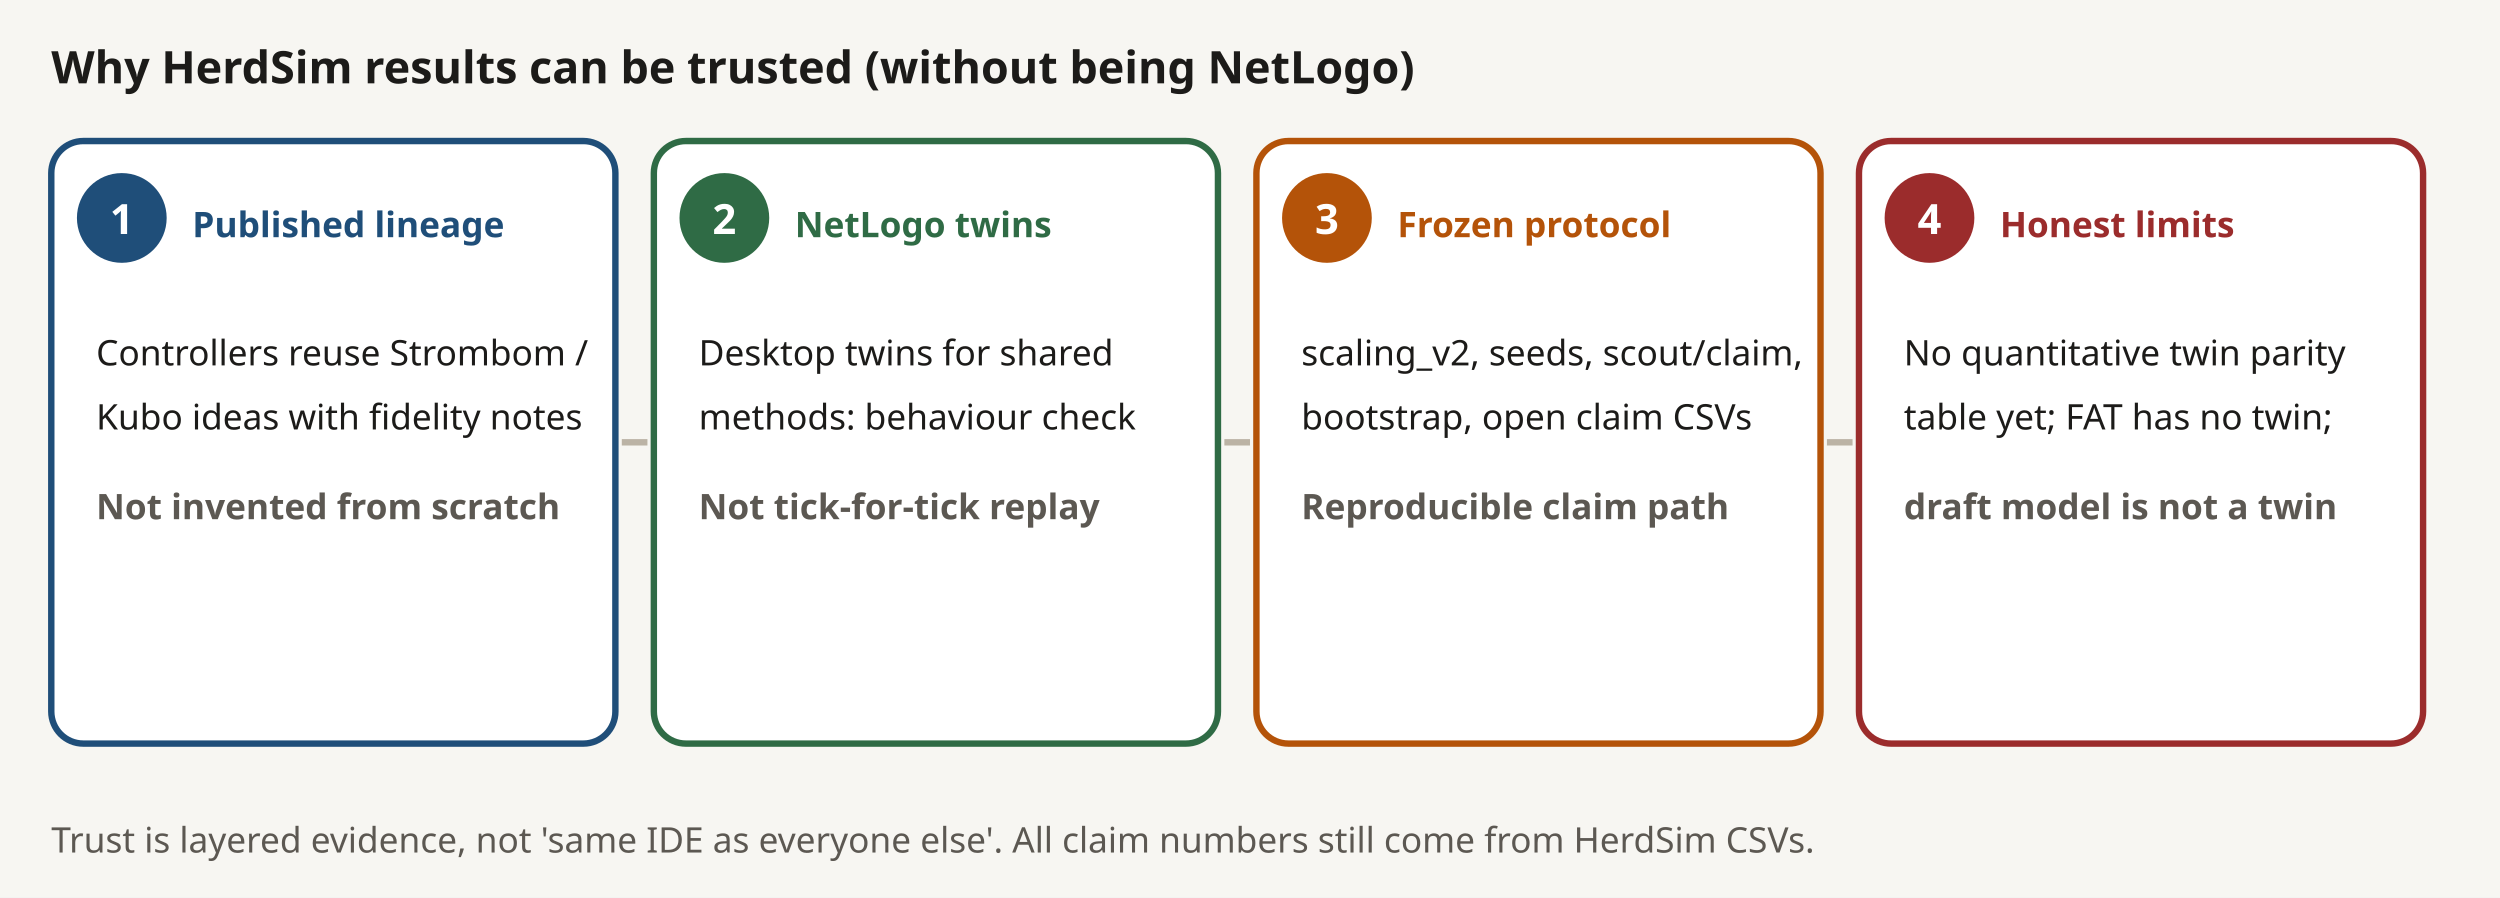
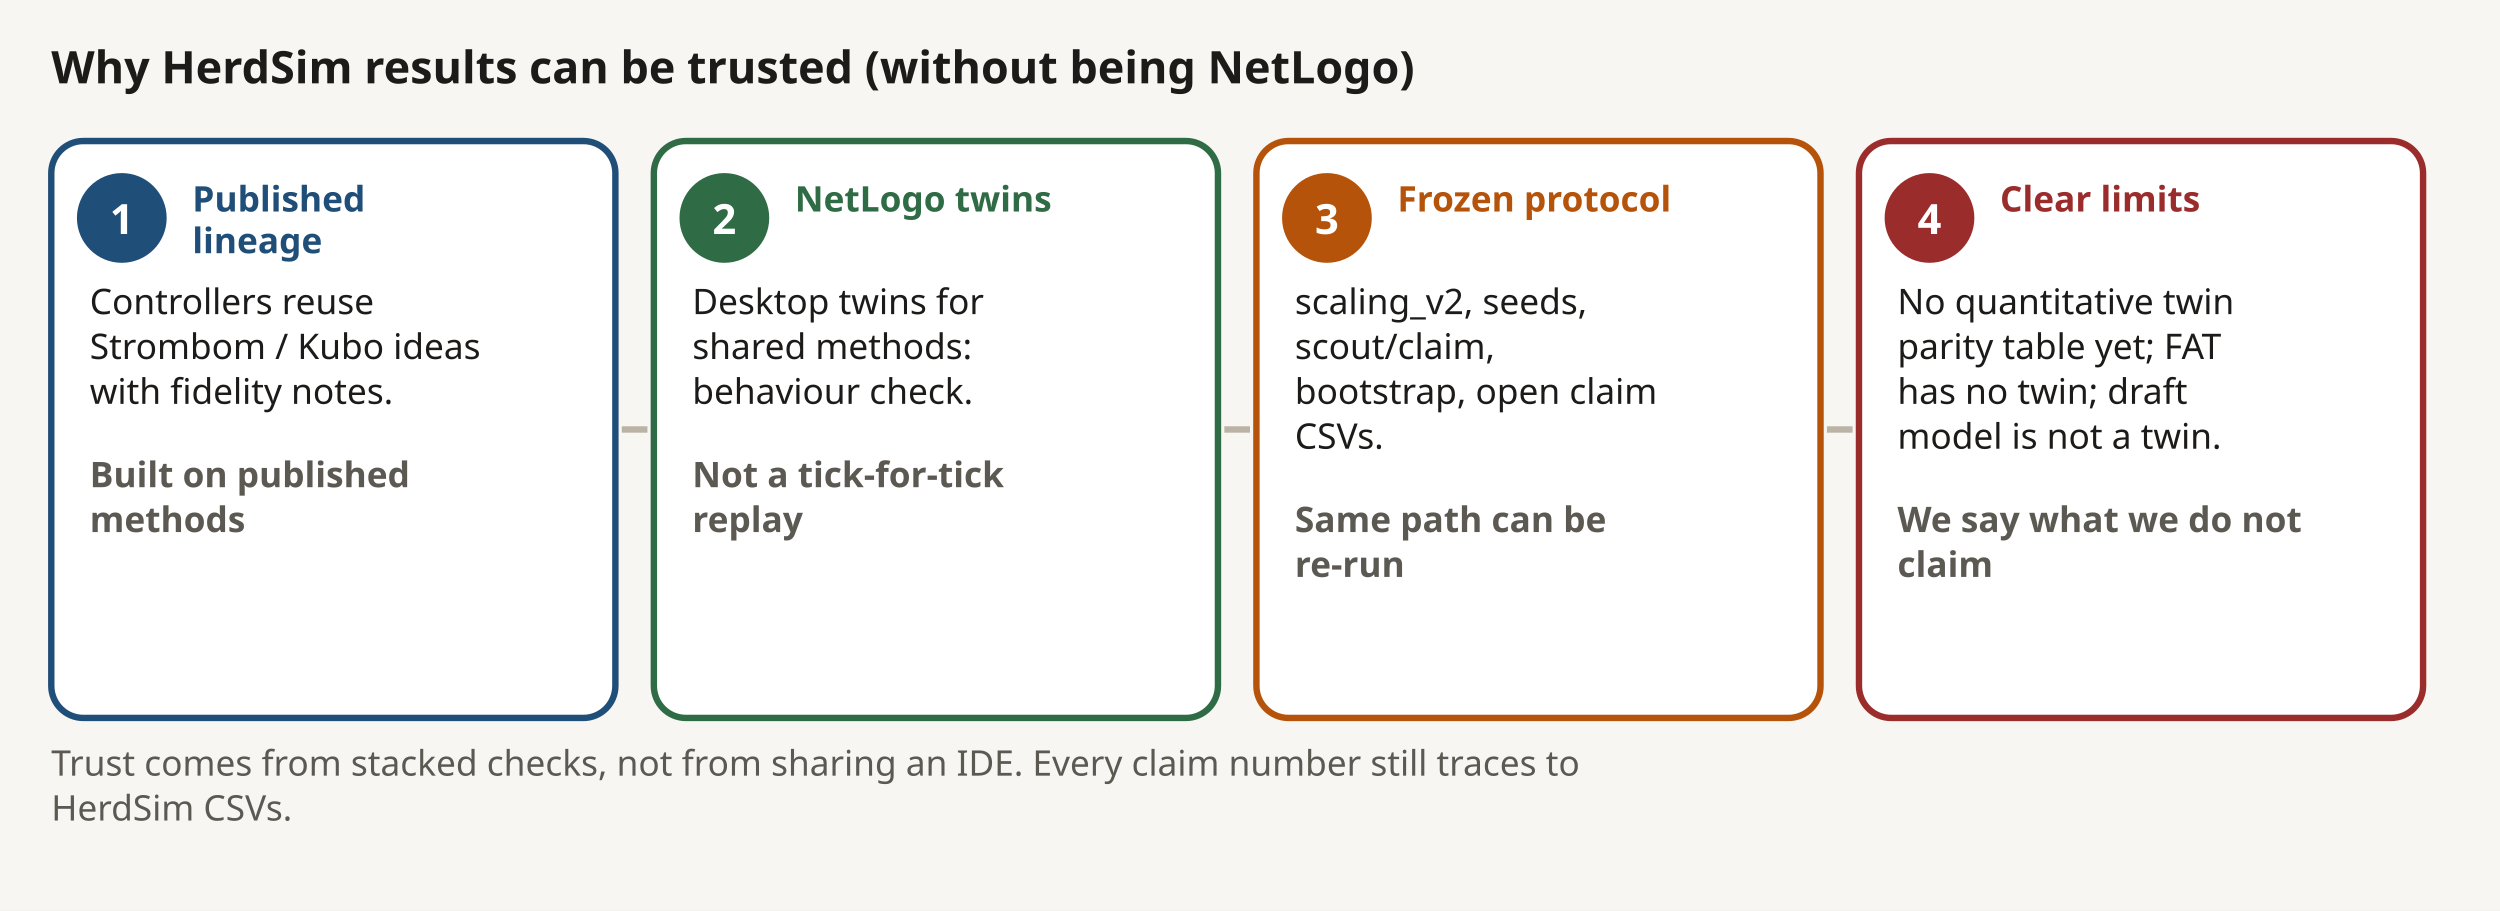
- <svg xmlns="http://www.w3.org/2000/svg" width="780" height="280" viewBox="0 0 780 280" role="img" aria-label="trust herdsim">
-   <rect x="0" y="0" width="780" height="280" fill="#f7f6f2" />
+ <svg xmlns="http://www.w3.org/2000/svg" width="780" height="284" viewBox="0 0 780 284" role="img" aria-label="trust herdsim">
+   <rect x="0" y="0" width="780" height="284" fill="#f7f6f2" />
  <text x="16" y="26" text-anchor="start" font-size="14" font-weight="700" fill="#1c1b19" font-family="Segoe UI,Noto Sans,sans-serif">Why HerdSim results can be trusted (without being NetLogo)</text>
-   <rect x="16" y="44" width="176" height="188" fill="#fff" stroke="#1f4e79" stroke-width="2" rx="10" />
+   <rect x="16" y="44" width="176" height="180" fill="#fff" stroke="#1f4e79" stroke-width="2" rx="10" />
  <circle cx="38" cy="68" r="14" fill="#1f4e79" />
  <text x="38" y="73" text-anchor="middle" font-size="13" font-weight="800" fill="#fff" font-family="Segoe UI,Noto Sans,sans-serif">1</text>
-   <text x="60" y="74" text-anchor="start" font-size="11" font-weight="700" fill="#1f4e79" font-family="Segoe UI,Noto Sans,sans-serif">Published lineage</text>
-   <text x="30" y="114" text-anchor="start" font-size="11" fill="#1c1b19" font-family="Segoe UI,Noto Sans,sans-serif">Controllers reuse Strombom /</text>
-   <text x="30" y="134" text-anchor="start" font-size="11" fill="#1c1b19" font-family="Segoe UI,Noto Sans,sans-serif">Kubo ideas with fidelity notes</text>
-   <text x="30" y="162" text-anchor="start" font-size="11" font-weight="700" fill="#5c5852" font-family="Segoe UI,Noto Sans,sans-serif">Not invented from scratch</text>
-   <line x1="194" y1="138.0" x2="202" y2="138.0" stroke="#bbb3a5" stroke-width="2" />
-   <rect x="204" y="44" width="176" height="188" fill="#fff" stroke="#2f6b45" stroke-width="2" rx="10" />
+   <text x="60" y="66" text-anchor="start" font-size="11" font-weight="700" fill="#1f4e79" font-family="Segoe UI,Noto Sans,sans-serif">Published</text>
+   <text x="60" y="79" text-anchor="start" font-size="11" font-weight="700" fill="#1f4e79" font-family="Segoe UI,Noto Sans,sans-serif">lineage</text>
+   <text x="28" y="98" text-anchor="start" font-size="11" fill="#1c1b19" font-family="Segoe UI,Noto Sans,sans-serif">Controllers reuse</text>
+   <text x="28" y="112" text-anchor="start" font-size="11" fill="#1c1b19" font-family="Segoe UI,Noto Sans,sans-serif">Strombom / Kubo ideas</text>
+   <text x="28" y="126" text-anchor="start" font-size="11" fill="#1c1b19" font-family="Segoe UI,Noto Sans,sans-serif">with fidelity notes.</text>
+   <text x="28" y="152" text-anchor="start" font-size="11" font-weight="700" fill="#5c5852" font-family="Segoe UI,Noto Sans,sans-serif">Built on published</text>
+   <text x="28" y="166" text-anchor="start" font-size="11" font-weight="700" fill="#5c5852" font-family="Segoe UI,Noto Sans,sans-serif">methods</text>
+   <line x1="194" y1="134.0" x2="202" y2="134.0" stroke="#bbb3a5" stroke-width="2" />
+   <rect x="204" y="44" width="176" height="180" fill="#fff" stroke="#2f6b45" stroke-width="2" rx="10" />
  <circle cx="226" cy="68" r="14" fill="#2f6b45" />
  <text x="226" y="73" text-anchor="middle" font-size="13" font-weight="800" fill="#fff" font-family="Segoe UI,Noto Sans,sans-serif">2</text>
-   <text x="248" y="74" text-anchor="start" font-size="11" font-weight="700" fill="#2f6b45" font-family="Segoe UI,Noto Sans,sans-serif">NetLogo twins</text>
-   <text x="218" y="114" text-anchor="start" font-size="11" fill="#1c1b19" font-family="Segoe UI,Noto Sans,sans-serif">Desktop twins for shared</text>
-   <text x="218" y="134" text-anchor="start" font-size="11" fill="#1c1b19" font-family="Segoe UI,Noto Sans,sans-serif">methods: behaviour check</text>
-   <text x="218" y="162" text-anchor="start" font-size="11" font-weight="700" fill="#5c5852" font-family="Segoe UI,Noto Sans,sans-serif">Not tick-for-tick replay</text>
-   <line x1="382" y1="138.0" x2="390" y2="138.0" stroke="#bbb3a5" stroke-width="2" />
-   <rect x="392" y="44" width="176" height="188" fill="#fff" stroke="#b45309" stroke-width="2" rx="10" />
+   <text x="248" y="66" text-anchor="start" font-size="11" font-weight="700" fill="#2f6b45" font-family="Segoe UI,Noto Sans,sans-serif">NetLogo twins</text>
+   <text x="216" y="98" text-anchor="start" font-size="11" fill="#1c1b19" font-family="Segoe UI,Noto Sans,sans-serif">Desktop twins for</text>
+   <text x="216" y="112" text-anchor="start" font-size="11" fill="#1c1b19" font-family="Segoe UI,Noto Sans,sans-serif">shared methods:</text>
+   <text x="216" y="126" text-anchor="start" font-size="11" fill="#1c1b19" font-family="Segoe UI,Noto Sans,sans-serif">behaviour check.</text>
+   <text x="216" y="152" text-anchor="start" font-size="11" font-weight="700" fill="#5c5852" font-family="Segoe UI,Noto Sans,sans-serif">Not a tick-for-tick</text>
+   <text x="216" y="166" text-anchor="start" font-size="11" font-weight="700" fill="#5c5852" font-family="Segoe UI,Noto Sans,sans-serif">replay</text>
+   <line x1="382" y1="134.0" x2="390" y2="134.0" stroke="#bbb3a5" stroke-width="2" />
+   <rect x="392" y="44" width="176" height="180" fill="#fff" stroke="#b45309" stroke-width="2" rx="10" />
  <circle cx="414" cy="68" r="14" fill="#b45309" />
  <text x="414" y="73" text-anchor="middle" font-size="13" font-weight="800" fill="#fff" font-family="Segoe UI,Noto Sans,sans-serif">3</text>
-   <text x="436" y="74" text-anchor="start" font-size="11" font-weight="700" fill="#b45309" font-family="Segoe UI,Noto Sans,sans-serif">Frozen protocol</text>
-   <text x="406" y="114" text-anchor="start" font-size="11" fill="#1c1b19" font-family="Segoe UI,Noto Sans,sans-serif">scaling_v2, seeds, scout/claim,</text>
-   <text x="406" y="134" text-anchor="start" font-size="11" fill="#1c1b19" font-family="Segoe UI,Noto Sans,sans-serif">bootstrap, open claim CSVs</text>
-   <text x="406" y="162" text-anchor="start" font-size="11" font-weight="700" fill="#5c5852" font-family="Segoe UI,Noto Sans,sans-serif">Reproducible claim path</text>
-   <line x1="570" y1="138.0" x2="578" y2="138.0" stroke="#bbb3a5" stroke-width="2" />
-   <rect x="580" y="44" width="176" height="188" fill="#fff" stroke="#9b2c2c" stroke-width="2" rx="10" />
+   <text x="436" y="66" text-anchor="start" font-size="11" font-weight="700" fill="#b45309" font-family="Segoe UI,Noto Sans,sans-serif">Frozen protocol</text>
+   <text x="404" y="98" text-anchor="start" font-size="11" fill="#1c1b19" font-family="Segoe UI,Noto Sans,sans-serif">scaling_v2, seeds,</text>
+   <text x="404" y="112" text-anchor="start" font-size="11" fill="#1c1b19" font-family="Segoe UI,Noto Sans,sans-serif">scout/claim,</text>
+   <text x="404" y="126" text-anchor="start" font-size="11" fill="#1c1b19" font-family="Segoe UI,Noto Sans,sans-serif">bootstrap, open claim</text>
+   <text x="404" y="140" text-anchor="start" font-size="11" fill="#1c1b19" font-family="Segoe UI,Noto Sans,sans-serif">CSVs.</text>
+   <text x="404" y="166" text-anchor="start" font-size="11" font-weight="700" fill="#5c5852" font-family="Segoe UI,Noto Sans,sans-serif">Same path can be</text>
+   <text x="404" y="180" text-anchor="start" font-size="11" font-weight="700" fill="#5c5852" font-family="Segoe UI,Noto Sans,sans-serif">re-run</text>
+   <line x1="570" y1="134.0" x2="578" y2="134.0" stroke="#bbb3a5" stroke-width="2" />
+   <rect x="580" y="44" width="176" height="180" fill="#fff" stroke="#9b2c2c" stroke-width="2" rx="10" />
  <circle cx="602" cy="68" r="14" fill="#9b2c2c" />
  <text x="602" y="73" text-anchor="middle" font-size="13" font-weight="800" fill="#fff" font-family="Segoe UI,Noto Sans,sans-serif">4</text>
-   <text x="624" y="74" text-anchor="start" font-size="11" font-weight="700" fill="#9b2c2c" font-family="Segoe UI,Noto Sans,sans-serif">Honest limits</text>
-   <text x="594" y="114" text-anchor="start" font-size="11" fill="#1c1b19" font-family="Segoe UI,Noto Sans,sans-serif">No quantitative twin parity</text>
-   <text x="594" y="134" text-anchor="start" font-size="11" fill="#1c1b19" font-family="Segoe UI,Noto Sans,sans-serif">table yet; FAT has no twin;</text>
-   <text x="594" y="162" text-anchor="start" font-size="11" font-weight="700" fill="#5c5852" font-family="Segoe UI,Noto Sans,sans-serif">draft model is not a twin</text>
-   <text x="16" y="266" text-anchor="start" font-size="11" fill="#5c5852" font-family="Segoe UI,Noto Sans,sans-serif">Trust is layered evidence, not 'same IDE as everyone else'. All claim numbers still come from HerdSim CSVs.</text>
+   <text x="624" y="66" text-anchor="start" font-size="11" font-weight="700" fill="#9b2c2c" font-family="Segoe UI,Noto Sans,sans-serif">Clear limits</text>
+   <text x="592" y="98" text-anchor="start" font-size="11" fill="#1c1b19" font-family="Segoe UI,Noto Sans,sans-serif">No quantitative twin</text>
+   <text x="592" y="112" text-anchor="start" font-size="11" fill="#1c1b19" font-family="Segoe UI,Noto Sans,sans-serif">parity table yet; FAT</text>
+   <text x="592" y="126" text-anchor="start" font-size="11" fill="#1c1b19" font-family="Segoe UI,Noto Sans,sans-serif">has no twin; draft</text>
+   <text x="592" y="140" text-anchor="start" font-size="11" fill="#1c1b19" font-family="Segoe UI,Noto Sans,sans-serif">model is not a twin.</text>
+   <text x="592" y="166" text-anchor="start" font-size="11" font-weight="700" fill="#5c5852" font-family="Segoe UI,Noto Sans,sans-serif">We say what we do not</text>
+   <text x="592" y="180" text-anchor="start" font-size="11" font-weight="700" fill="#5c5852" font-family="Segoe UI,Noto Sans,sans-serif">claim</text>
+   <text x="16" y="242" text-anchor="start" font-size="11" fill="#5c5852" font-family="Segoe UI,Noto Sans,sans-serif">Trust comes from stacked checks, not from sharing an IDE. Every claim number still traces to</text>
+   <text x="16" y="256" text-anchor="start" font-size="11" fill="#5c5852" font-family="Segoe UI,Noto Sans,sans-serif">HerdSim CSVs.</text>
</svg>
